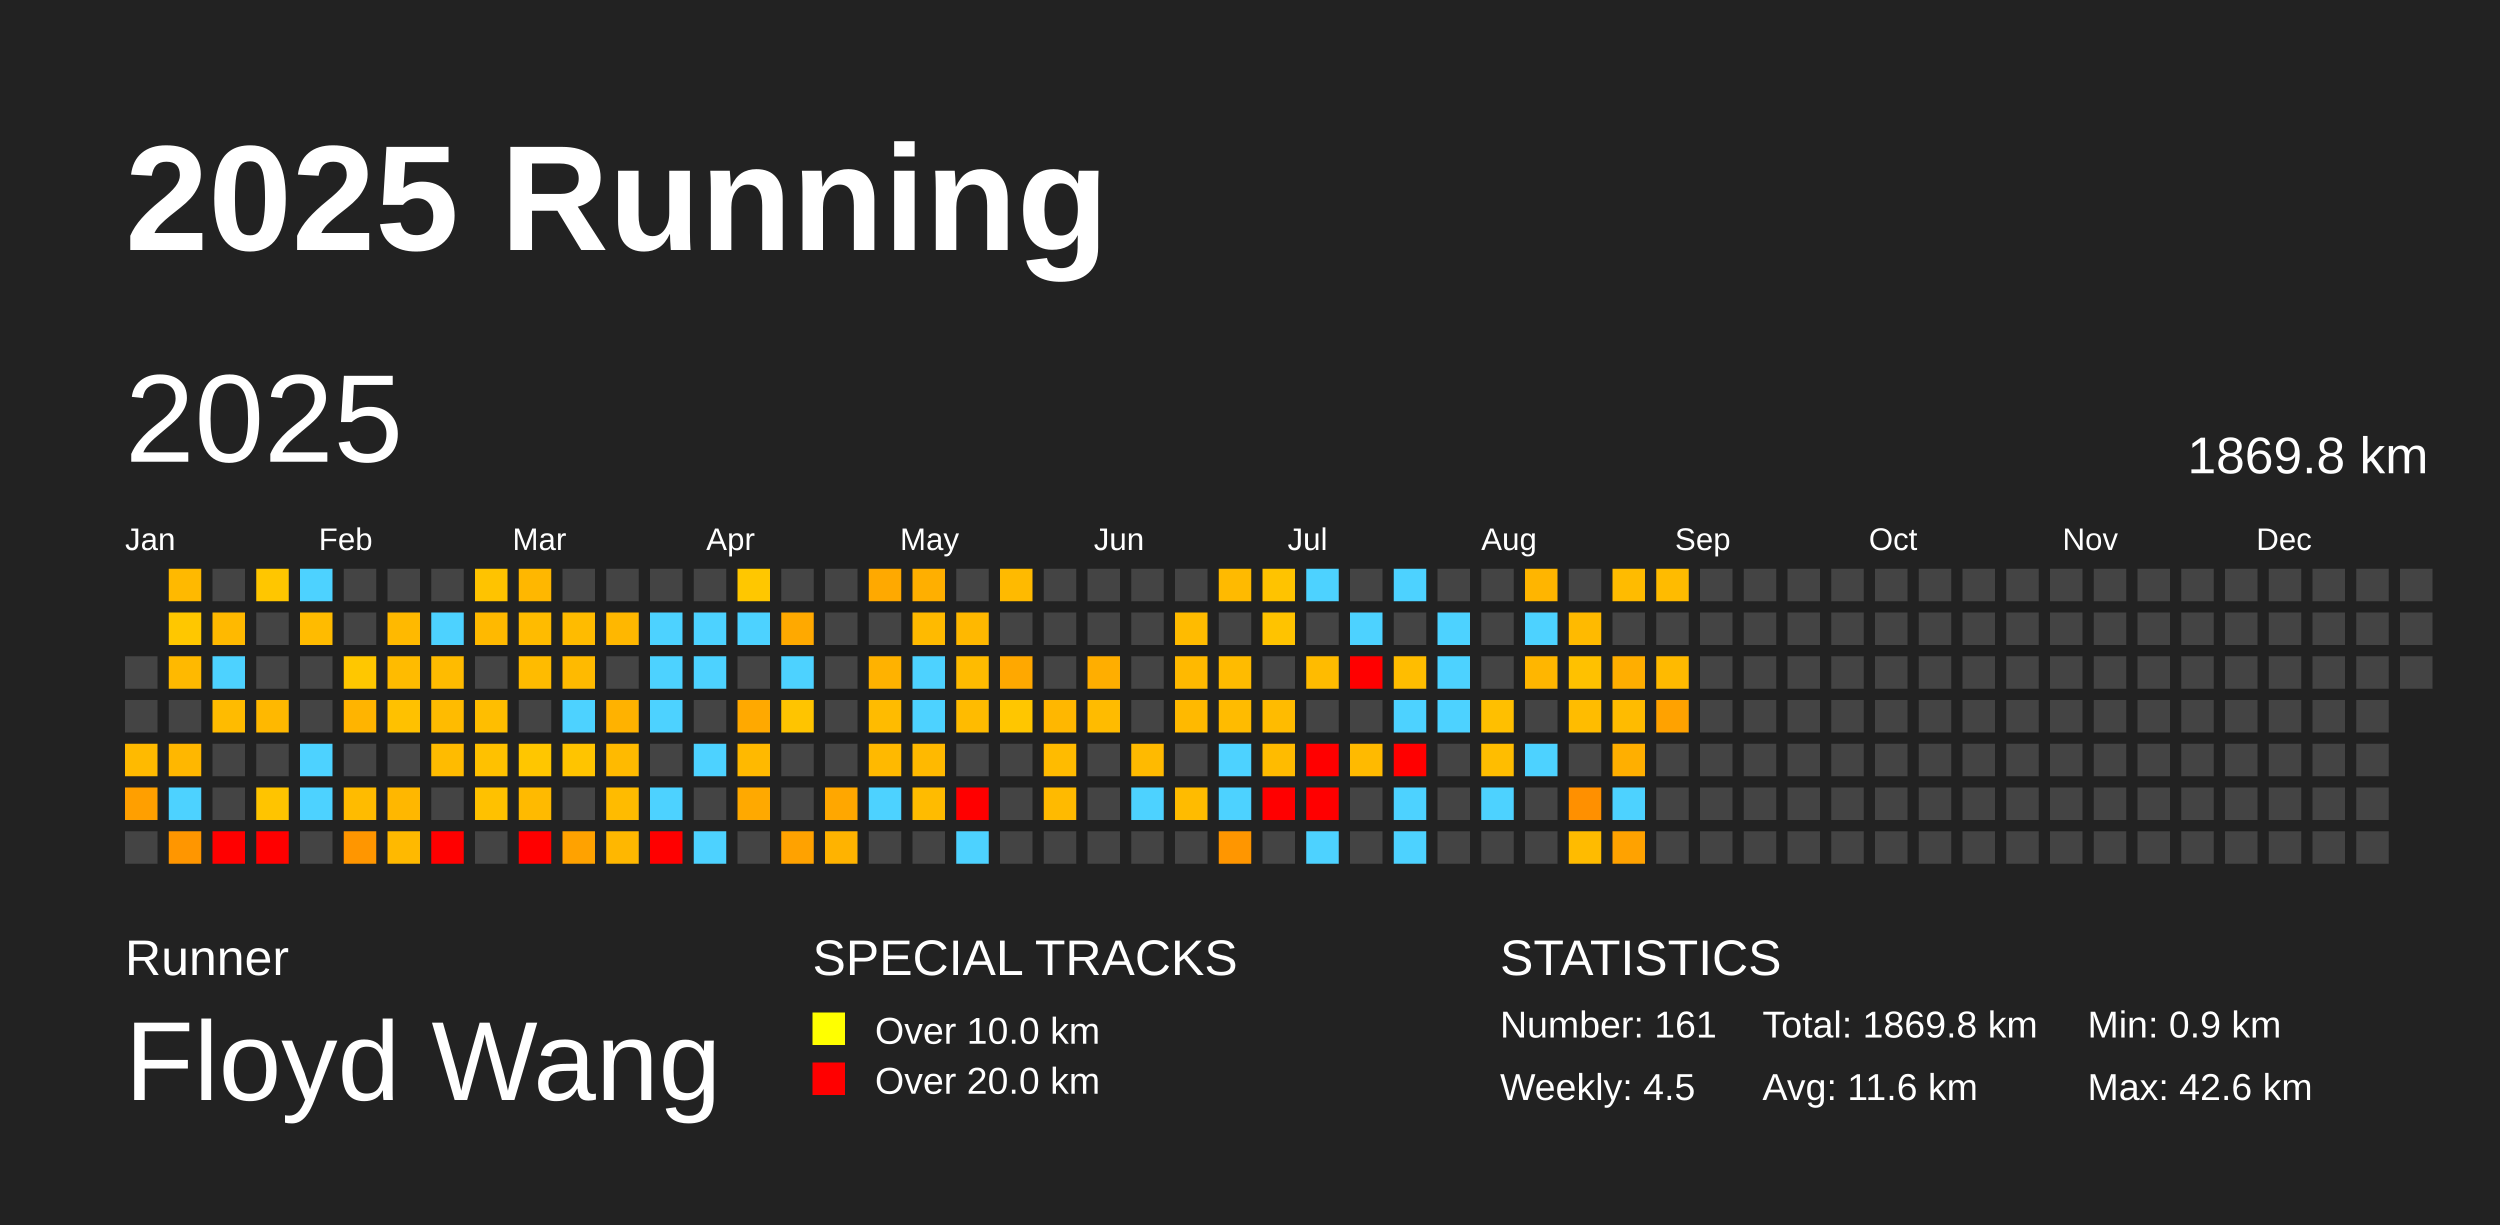
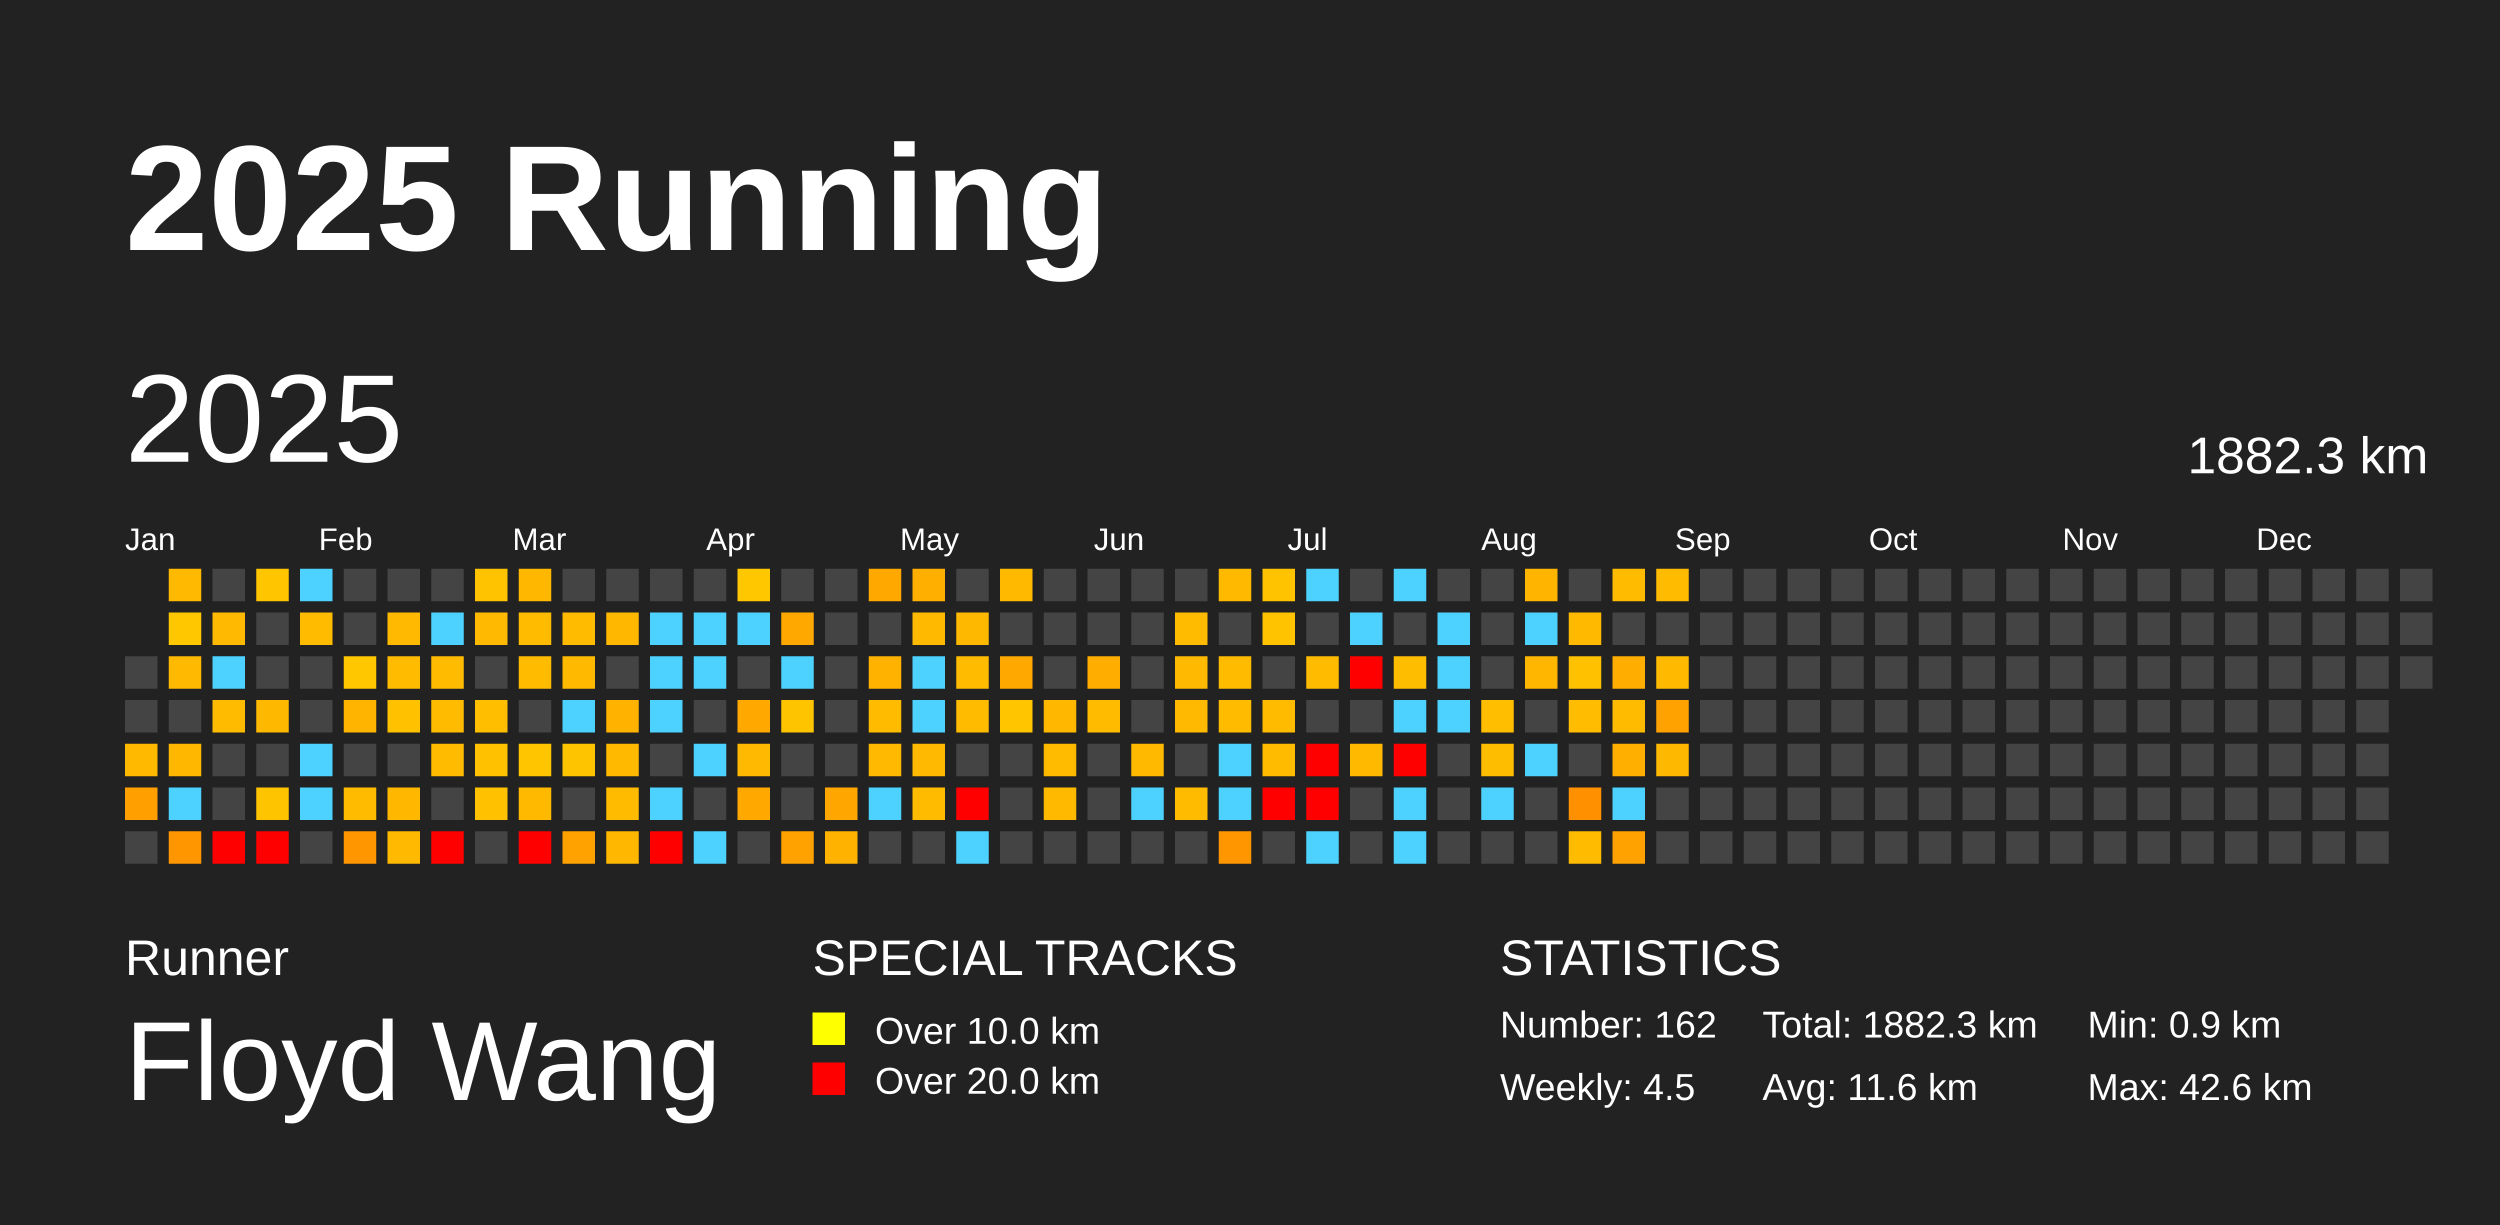
<svg xmlns="http://www.w3.org/2000/svg" baseProfile="full" height="98mm" version="1.1" viewBox="0,0,200,98" width="200mm">
  <defs />
  <rect fill="#222222" height="98" width="200" x="0" y="0" />
  <text fill="#FFFFFF" style="font-size:12px; font-family:Arial; font-weight:bold;" x="10" y="20">2025 Running</text>
  <text fill="#FFFFFF" style="font-size:4px; font-family:Arial" x="10" y="78">Runner</text>
  <text fill="#FFFFFF" style="font-size:9px; font-family:Arial" x="10" y="88">Floyd Wang</text>
  <text fill="#FFFFFF" style="font-size:4px; font-family:Arial" x="65" y="78">SPECIAL TRACKS</text>
  <rect fill="yellow" height="2.6" width="2.6" x="65" y="81" />
  <text fill="#FFFFFF" style="font-size:3px; font-family:Arial" x="70" y="83.5">Over 10.0 km</text>
  <rect fill="red" height="2.6" width="2.6" x="65" y="85" />
  <text fill="#FFFFFF" style="font-size:3px; font-family:Arial" x="70" y="87.5">Over 20.0 km</text>
  <text fill="#FFFFFF" style="font-size:4px; font-family:Arial" x="120" y="78">STATISTICS</text>
-   <text fill="#FFFFFF" style="font-size:3px; font-family:Arial" x="120" y="83">Number: 161</text>
+   <text fill="#FFFFFF" style="font-size:3px; font-family:Arial" x="120" y="83">Number: 162</text>
  <text fill="#FFFFFF" style="font-size:3px; font-family:Arial" x="120" y="88">Weekly: 4.5</text>
-   <text fill="#FFFFFF" style="font-size:3px; font-family:Arial" x="141" y="83">Total: 1869.8 km</text>
+   <text fill="#FFFFFF" style="font-size:3px; font-family:Arial" x="141" y="83">Total: 1882.3 km</text>
  <text fill="#FFFFFF" style="font-size:3px; font-family:Arial" x="141" y="88">Avg: 11.6 km</text>
  <text fill="#FFFFFF" style="font-size:3px; font-family:Arial" x="167" y="83">Min: 0.9 km</text>
  <text fill="#FFFFFF" style="font-size:3px; font-family:Arial" x="167" y="88">Max: 42.6 km</text>
  <text dominant-baseline="hanging" fill="#FFFFFF" style="font-size:10.0px; font-family:Arial;" x="10" y="30">2025</text>
-   <text dominant-baseline="hanging" fill="#FFFFFF" style="font-size:4.125px; font-family:Arial;" x="175" y="35">1869.8 km</text>
+   <text dominant-baseline="hanging" fill="#FFFFFF" style="font-size:4.125px; font-family:Arial;" x="175" y="35">1882.3 km</text>
  <text fill="#FFFFFF" style="font-size:2.5px; font-family:Arial" x="10.0" y="44">Jan</text>
  <text fill="#FFFFFF" style="font-size:2.5px; font-family:Arial" x="25.5" y="44">Feb</text>
  <text fill="#FFFFFF" style="font-size:2.5px; font-family:Arial" x="41.0" y="44">Mar</text>
  <text fill="#FFFFFF" style="font-size:2.5px; font-family:Arial" x="56.5" y="44">Apr</text>
  <text fill="#FFFFFF" style="font-size:2.5px; font-family:Arial" x="72.0" y="44">May</text>
  <text fill="#FFFFFF" style="font-size:2.5px; font-family:Arial" x="87.5" y="44">Jun</text>
  <text fill="#FFFFFF" style="font-size:2.5px; font-family:Arial" x="103.0" y="44">Jul</text>
  <text fill="#FFFFFF" style="font-size:2.5px; font-family:Arial" x="118.5" y="44">Aug</text>
  <text fill="#FFFFFF" style="font-size:2.5px; font-family:Arial" x="134.0" y="44">Sep</text>
  <text fill="#FFFFFF" style="font-size:2.5px; font-family:Arial" x="149.5" y="44">Oct</text>
  <text fill="#FFFFFF" style="font-size:2.5px; font-family:Arial" x="165.0" y="44">Nov</text>
  <text fill="#FFFFFF" style="font-size:2.5px; font-family:Arial" x="180.5" y="44">Dec</text>
  <rect fill="#444444" height="2.6" width="2.6" x="10.0" y="52.5" />
  <rect fill="#444444" height="2.6" width="2.6" x="10.0" y="56.0" />
  <rect fill="#ffba00" height="2.6" width="2.6" x="10.0" y="59.5" />
  <rect fill="#ff9f00" height="2.6" width="2.6" x="10.0" y="63.0" />
  <rect fill="#444444" height="2.6" width="2.6" x="10.0" y="66.5" />
  <rect fill="#ffb900" height="2.6" width="2.6" x="13.5" y="45.5" />
  <rect fill="#ffc700" height="2.6" width="2.6" x="13.5" y="49.0" />
  <rect fill="#ffb900" height="2.6" width="2.6" x="13.5" y="52.5" />
  <rect fill="#444444" height="2.6" width="2.6" x="13.5" y="56.0" />
  <rect fill="#ffb700" height="2.6" width="2.6" x="13.5" y="59.5" />
  <rect fill="#4dd2ff" height="2.6" width="2.6" x="13.5" y="63.0" />
  <rect fill="#ff9600" height="2.6" width="2.6" x="13.5" y="66.5" />
  <rect fill="#444444" height="2.6" width="2.6" x="17.0" y="45.5" />
  <rect fill="#ffb900" height="2.6" width="2.6" x="17.0" y="49.0" />
  <rect fill="#4dd2ff" height="2.6" width="2.6" x="17.0" y="52.5" />
  <rect fill="#ffbb00" height="2.6" width="2.6" x="17.0" y="56.0" />
  <rect fill="#444444" height="2.6" width="2.6" x="17.0" y="59.5" />
  <rect fill="#444444" height="2.6" width="2.6" x="17.0" y="63.0" />
  <rect fill="red" height="2.6" width="2.6" x="17.0" y="66.5" />
  <rect fill="#ffc600" height="2.6" width="2.6" x="20.5" y="45.5" />
  <rect fill="#444444" height="2.6" width="2.6" x="20.5" y="49.0" />
  <rect fill="#444444" height="2.6" width="2.6" x="20.5" y="52.5" />
  <rect fill="#ffb800" height="2.6" width="2.6" x="20.5" y="56.0" />
  <rect fill="#444444" height="2.6" width="2.6" x="20.5" y="59.5" />
  <rect fill="#ffc400" height="2.6" width="2.6" x="20.5" y="63.0" />
  <rect fill="red" height="2.6" width="2.6" x="20.5" y="66.5" />
  <rect fill="#4dd2ff" height="2.6" width="2.6" x="24.0" y="45.5" />
  <rect fill="#ffbb00" height="2.6" width="2.6" x="24.0" y="49.0" />
  <rect fill="#444444" height="2.6" width="2.6" x="24.0" y="52.5" />
  <rect fill="#444444" height="2.6" width="2.6" x="24.0" y="56.0" />
  <rect fill="#4dd2ff" height="2.6" width="2.6" x="24.0" y="59.5" />
  <rect fill="#4dd2ff" height="2.6" width="2.6" x="24.0" y="63.0" />
  <rect fill="#444444" height="2.6" width="2.6" x="24.0" y="66.5" />
  <rect fill="#444444" height="2.6" width="2.6" x="27.5" y="45.5" />
  <rect fill="#444444" height="2.6" width="2.6" x="27.5" y="49.0" />
  <rect fill="#ffc700" height="2.6" width="2.6" x="27.5" y="52.5" />
  <rect fill="#ffb400" height="2.6" width="2.6" x="27.5" y="56.0" />
  <rect fill="#444444" height="2.6" width="2.6" x="27.5" y="59.5" />
  <rect fill="#ffbb00" height="2.6" width="2.6" x="27.5" y="63.0" />
  <rect fill="#ff9600" height="2.6" width="2.6" x="27.5" y="66.5" />
  <rect fill="#444444" height="2.6" width="2.6" x="31.0" y="45.5" />
  <rect fill="#ffb900" height="2.6" width="2.6" x="31.0" y="49.0" />
  <rect fill="#ffbb00" height="2.6" width="2.6" x="31.0" y="52.5" />
  <rect fill="#ffc100" height="2.6" width="2.6" x="31.0" y="56.0" />
  <rect fill="#444444" height="2.6" width="2.6" x="31.0" y="59.5" />
  <rect fill="#ffb700" height="2.6" width="2.6" x="31.0" y="63.0" />
  <rect fill="#ffb900" height="2.6" width="2.6" x="31.0" y="66.5" />
  <rect fill="#444444" height="2.6" width="2.6" x="34.5" y="45.5" />
  <rect fill="#4dd2ff" height="2.6" width="2.6" x="34.5" y="49.0" />
  <rect fill="#ffbb00" height="2.6" width="2.6" x="34.5" y="52.5" />
  <rect fill="#ffbb00" height="2.6" width="2.6" x="34.5" y="56.0" />
  <rect fill="#ffbb00" height="2.6" width="2.6" x="34.5" y="59.5" />
  <rect fill="#444444" height="2.6" width="2.6" x="34.5" y="63.0" />
  <rect fill="red" height="2.6" width="2.6" x="34.5" y="66.5" />
  <rect fill="#ffc300" height="2.6" width="2.6" x="38.0" y="45.5" />
  <rect fill="#ffb900" height="2.6" width="2.6" x="38.0" y="49.0" />
  <rect fill="#444444" height="2.6" width="2.6" x="38.0" y="52.5" />
  <rect fill="#ffbe00" height="2.6" width="2.6" x="38.0" y="56.0" />
  <rect fill="#ffc100" height="2.6" width="2.6" x="38.0" y="59.5" />
  <rect fill="#ffc100" height="2.6" width="2.6" x="38.0" y="63.0" />
  <rect fill="#444444" height="2.6" width="2.6" x="38.0" y="66.5" />
  <rect fill="#ffb700" height="2.6" width="2.6" x="41.5" y="45.5" />
  <rect fill="#ffbb00" height="2.6" width="2.6" x="41.5" y="49.0" />
  <rect fill="#ffbb00" height="2.6" width="2.6" x="41.5" y="52.5" />
  <rect fill="#444444" height="2.6" width="2.6" x="41.5" y="56.0" />
  <rect fill="#ffc600" height="2.6" width="2.6" x="41.5" y="59.5" />
  <rect fill="#ffba00" height="2.6" width="2.6" x="41.5" y="63.0" />
  <rect fill="red" height="2.6" width="2.6" x="41.5" y="66.5" />
  <rect fill="#444444" height="2.6" width="2.6" x="45.0" y="45.5" />
  <rect fill="#ffbb00" height="2.6" width="2.6" x="45.0" y="49.0" />
  <rect fill="#ffba00" height="2.6" width="2.6" x="45.0" y="52.5" />
  <rect fill="#4dd2ff" height="2.6" width="2.6" x="45.0" y="56.0" />
  <rect fill="#ffc400" height="2.6" width="2.6" x="45.0" y="59.5" />
  <rect fill="#444444" height="2.6" width="2.6" x="45.0" y="63.0" />
  <rect fill="#ffa200" height="2.6" width="2.6" x="45.0" y="66.5" />
  <rect fill="#444444" height="2.6" width="2.6" x="48.5" y="45.5" />
  <rect fill="#ffb700" height="2.6" width="2.6" x="48.5" y="49.0" />
  <rect fill="#444444" height="2.6" width="2.6" x="48.5" y="52.5" />
  <rect fill="#ffb200" height="2.6" width="2.6" x="48.5" y="56.0" />
  <rect fill="#ffba00" height="2.6" width="2.6" x="48.5" y="59.5" />
  <rect fill="#ffbb00" height="2.6" width="2.6" x="48.5" y="63.0" />
  <rect fill="#ffb700" height="2.6" width="2.6" x="48.5" y="66.5" />
  <rect fill="#444444" height="2.6" width="2.6" x="52.0" y="45.5" />
  <rect fill="#4dd2ff" height="2.6" width="2.6" x="52.0" y="49.0" />
  <rect fill="#4dd2ff" height="2.6" width="2.6" x="52.0" y="52.5" />
  <rect fill="#4dd2ff" height="2.6" width="2.6" x="52.0" y="56.0" />
  <rect fill="#444444" height="2.6" width="2.6" x="52.0" y="59.5" />
  <rect fill="#4dd2ff" height="2.6" width="2.6" x="52.0" y="63.0" />
  <rect fill="red" height="2.6" width="2.6" x="52.0" y="66.5" />
  <rect fill="#444444" height="2.6" width="2.6" x="55.5" y="45.5" />
  <rect fill="#4dd2ff" height="2.6" width="2.6" x="55.5" y="49.0" />
  <rect fill="#4dd2ff" height="2.6" width="2.6" x="55.5" y="52.5" />
  <rect fill="#444444" height="2.6" width="2.6" x="55.5" y="56.0" />
  <rect fill="#4dd2ff" height="2.6" width="2.6" x="55.5" y="59.5" />
  <rect fill="#444444" height="2.6" width="2.6" x="55.5" y="63.0" />
  <rect fill="#4dd2ff" height="2.6" width="2.6" x="55.5" y="66.5" />
  <rect fill="#ffc700" height="2.6" width="2.6" x="59.0" y="45.5" />
  <rect fill="#4dd2ff" height="2.6" width="2.6" x="59.0" y="49.0" />
  <rect fill="#444444" height="2.6" width="2.6" x="59.0" y="52.5" />
  <rect fill="#ffa900" height="2.6" width="2.6" x="59.0" y="56.0" />
  <rect fill="#ffb900" height="2.6" width="2.6" x="59.0" y="59.5" />
  <rect fill="#ffa900" height="2.6" width="2.6" x="59.0" y="63.0" />
  <rect fill="#444444" height="2.6" width="2.6" x="59.0" y="66.5" />
  <rect fill="#444444" height="2.6" width="2.6" x="62.5" y="45.5" />
  <rect fill="#ffa900" height="2.6" width="2.6" x="62.5" y="49.0" />
  <rect fill="#4dd2ff" height="2.6" width="2.6" x="62.5" y="52.5" />
  <rect fill="#ffc400" height="2.6" width="2.6" x="62.5" y="56.0" />
  <rect fill="#444444" height="2.6" width="2.6" x="62.5" y="59.5" />
  <rect fill="#444444" height="2.6" width="2.6" x="62.5" y="63.0" />
  <rect fill="#ffa200" height="2.6" width="2.6" x="62.5" y="66.5" />
  <rect fill="#444444" height="2.6" width="2.6" x="66.0" y="45.5" />
  <rect fill="#444444" height="2.6" width="2.6" x="66.0" y="49.0" />
  <rect fill="#444444" height="2.6" width="2.6" x="66.0" y="52.5" />
  <rect fill="#444444" height="2.6" width="2.6" x="66.0" y="56.0" />
  <rect fill="#444444" height="2.6" width="2.6" x="66.0" y="59.5" />
  <rect fill="#ffa700" height="2.6" width="2.6" x="66.0" y="63.0" />
  <rect fill="#ffb300" height="2.6" width="2.6" x="66.0" y="66.5" />
  <rect fill="#ffa900" height="2.6" width="2.6" x="69.5" y="45.5" />
  <rect fill="#444444" height="2.6" width="2.6" x="69.5" y="49.0" />
  <rect fill="#ffb200" height="2.6" width="2.6" x="69.5" y="52.5" />
  <rect fill="#ffbb00" height="2.6" width="2.6" x="69.5" y="56.0" />
  <rect fill="#ffb900" height="2.6" width="2.6" x="69.5" y="59.5" />
  <rect fill="#4dd2ff" height="2.6" width="2.6" x="69.5" y="63.0" />
  <rect fill="#444444" height="2.6" width="2.6" x="69.5" y="66.5" />
  <rect fill="#ffaf00" height="2.6" width="2.6" x="73.0" y="45.5" />
  <rect fill="#ffba00" height="2.6" width="2.6" x="73.0" y="49.0" />
  <rect fill="#4dd2ff" height="2.6" width="2.6" x="73.0" y="52.5" />
  <rect fill="#4dd2ff" height="2.6" width="2.6" x="73.0" y="56.0" />
  <rect fill="#ffb900" height="2.6" width="2.6" x="73.0" y="59.5" />
  <rect fill="#ffbb00" height="2.6" width="2.6" x="73.0" y="63.0" />
  <rect fill="#444444" height="2.6" width="2.6" x="73.0" y="66.5" />
  <rect fill="#444444" height="2.6" width="2.6" x="76.5" y="45.5" />
  <rect fill="#ffb800" height="2.6" width="2.6" x="76.5" y="49.0" />
  <rect fill="#ffbb00" height="2.6" width="2.6" x="76.5" y="52.5" />
  <rect fill="#ffbb00" height="2.6" width="2.6" x="76.5" y="56.0" />
  <rect fill="#444444" height="2.6" width="2.6" x="76.5" y="59.5" />
  <rect fill="red" height="2.6" width="2.6" x="76.5" y="63.0" />
  <rect fill="#4dd2ff" height="2.6" width="2.6" x="76.5" y="66.5" />
  <rect fill="#ffba00" height="2.6" width="2.6" x="80.0" y="45.5" />
  <rect fill="#444444" height="2.6" width="2.6" x="80.0" y="49.0" />
  <rect fill="#ffa800" height="2.6" width="2.6" x="80.0" y="52.5" />
  <rect fill="#ffc600" height="2.6" width="2.6" x="80.0" y="56.0" />
  <rect fill="#444444" height="2.6" width="2.6" x="80.0" y="59.5" />
  <rect fill="#444444" height="2.6" width="2.6" x="80.0" y="63.0" />
  <rect fill="#444444" height="2.6" width="2.6" x="80.0" y="66.5" />
  <rect fill="#444444" height="2.6" width="2.6" x="83.5" y="45.5" />
  <rect fill="#444444" height="2.6" width="2.6" x="83.5" y="49.0" />
  <rect fill="#444444" height="2.6" width="2.6" x="83.5" y="52.5" />
  <rect fill="#ffb700" height="2.6" width="2.6" x="83.5" y="56.0" />
  <rect fill="#ffbb00" height="2.6" width="2.6" x="83.5" y="59.5" />
  <rect fill="#ffba00" height="2.6" width="2.6" x="83.5" y="63.0" />
  <rect fill="#444444" height="2.6" width="2.6" x="83.5" y="66.5" />
  <rect fill="#444444" height="2.6" width="2.6" x="87.0" y="45.5" />
  <rect fill="#444444" height="2.6" width="2.6" x="87.0" y="49.0" />
  <rect fill="#ffae00" height="2.6" width="2.6" x="87.0" y="52.5" />
  <rect fill="#ffbb00" height="2.6" width="2.6" x="87.0" y="56.0" />
  <rect fill="#444444" height="2.6" width="2.6" x="87.0" y="59.5" />
  <rect fill="#444444" height="2.6" width="2.6" x="87.0" y="63.0" />
  <rect fill="#444444" height="2.6" width="2.6" x="87.0" y="66.5" />
  <rect fill="#444444" height="2.6" width="2.6" x="90.5" y="45.5" />
  <rect fill="#444444" height="2.6" width="2.6" x="90.5" y="49.0" />
  <rect fill="#444444" height="2.6" width="2.6" x="90.5" y="52.5" />
  <rect fill="#444444" height="2.6" width="2.6" x="90.5" y="56.0" />
  <rect fill="#ffba00" height="2.6" width="2.6" x="90.5" y="59.5" />
  <rect fill="#4dd2ff" height="2.6" width="2.6" x="90.5" y="63.0" />
  <rect fill="#444444" height="2.6" width="2.6" x="90.5" y="66.5" />
  <rect fill="#444444" height="2.6" width="2.6" x="94.0" y="45.5" />
  <rect fill="#ffbb00" height="2.6" width="2.6" x="94.0" y="49.0" />
  <rect fill="#ffb900" height="2.6" width="2.6" x="94.0" y="52.5" />
  <rect fill="#ffb900" height="2.6" width="2.6" x="94.0" y="56.0" />
  <rect fill="#444444" height="2.6" width="2.6" x="94.0" y="59.5" />
  <rect fill="#ffbb00" height="2.6" width="2.6" x="94.0" y="63.0" />
  <rect fill="#444444" height="2.6" width="2.6" x="94.0" y="66.5" />
  <rect fill="#ffba00" height="2.6" width="2.6" x="97.5" y="45.5" />
  <rect fill="#444444" height="2.6" width="2.6" x="97.5" y="49.0" />
  <rect fill="#ffbb00" height="2.6" width="2.6" x="97.5" y="52.5" />
  <rect fill="#ffbb00" height="2.6" width="2.6" x="97.5" y="56.0" />
  <rect fill="#4dd2ff" height="2.6" width="2.6" x="97.5" y="59.5" />
  <rect fill="#4dd2ff" height="2.6" width="2.6" x="97.5" y="63.0" />
  <rect fill="#ff9600" height="2.6" width="2.6" x="97.5" y="66.5" />
  <rect fill="#ffc300" height="2.6" width="2.6" x="101.0" y="45.5" />
  <rect fill="#ffc300" height="2.6" width="2.6" x="101.0" y="49.0" />
  <rect fill="#444444" height="2.6" width="2.6" x="101.0" y="52.5" />
  <rect fill="#ffbb00" height="2.6" width="2.6" x="101.0" y="56.0" />
  <rect fill="#ffbb00" height="2.6" width="2.6" x="101.0" y="59.5" />
  <rect fill="red" height="2.6" width="2.6" x="101.0" y="63.0" />
  <rect fill="#444444" height="2.6" width="2.6" x="101.0" y="66.5" />
  <rect fill="#4dd2ff" height="2.6" width="2.6" x="104.5" y="45.5" />
  <rect fill="#444444" height="2.6" width="2.6" x="104.5" y="49.0" />
  <rect fill="#ffbb00" height="2.6" width="2.6" x="104.5" y="52.5" />
  <rect fill="#444444" height="2.6" width="2.6" x="104.5" y="56.0" />
  <rect fill="red" height="2.6" width="2.6" x="104.5" y="59.5" />
  <rect fill="red" height="2.6" width="2.6" x="104.5" y="63.0" />
  <rect fill="#4dd2ff" height="2.6" width="2.6" x="104.5" y="66.5" />
  <rect fill="#444444" height="2.6" width="2.6" x="108.0" y="45.5" />
  <rect fill="#4dd2ff" height="2.6" width="2.6" x="108.0" y="49.0" />
  <rect fill="red" height="2.6" width="2.6" x="108.0" y="52.5" />
  <rect fill="#444444" height="2.6" width="2.6" x="108.0" y="56.0" />
  <rect fill="#ffba00" height="2.6" width="2.6" x="108.0" y="59.5" />
  <rect fill="#444444" height="2.6" width="2.6" x="108.0" y="63.0" />
  <rect fill="#444444" height="2.6" width="2.6" x="108.0" y="66.5" />
  <rect fill="#4dd2ff" height="2.6" width="2.6" x="111.5" y="45.5" />
  <rect fill="#444444" height="2.6" width="2.6" x="111.5" y="49.0" />
  <rect fill="#ffbd00" height="2.6" width="2.6" x="111.5" y="52.5" />
  <rect fill="#4dd2ff" height="2.6" width="2.6" x="111.5" y="56.0" />
  <rect fill="red" height="2.6" width="2.6" x="111.5" y="59.5" />
  <rect fill="#4dd2ff" height="2.6" width="2.6" x="111.5" y="63.0" />
  <rect fill="#4dd2ff" height="2.6" width="2.6" x="111.5" y="66.5" />
  <rect fill="#444444" height="2.6" width="2.6" x="115.0" y="45.5" />
  <rect fill="#4dd2ff" height="2.6" width="2.6" x="115.0" y="49.0" />
  <rect fill="#4dd2ff" height="2.6" width="2.6" x="115.0" y="52.5" />
  <rect fill="#4dd2ff" height="2.6" width="2.6" x="115.0" y="56.0" />
  <rect fill="#444444" height="2.6" width="2.6" x="115.0" y="59.5" />
  <rect fill="#444444" height="2.6" width="2.6" x="115.0" y="63.0" />
  <rect fill="#444444" height="2.6" width="2.6" x="115.0" y="66.5" />
  <rect fill="#444444" height="2.6" width="2.6" x="118.5" y="45.5" />
  <rect fill="#444444" height="2.6" width="2.6" x="118.5" y="49.0" />
  <rect fill="#444444" height="2.6" width="2.6" x="118.5" y="52.5" />
  <rect fill="#ffbf00" height="2.6" width="2.6" x="118.5" y="56.0" />
  <rect fill="#ffbd00" height="2.6" width="2.6" x="118.5" y="59.5" />
  <rect fill="#4dd2ff" height="2.6" width="2.6" x="118.5" y="63.0" />
  <rect fill="#444444" height="2.6" width="2.6" x="118.5" y="66.5" />
  <rect fill="#ffb500" height="2.6" width="2.6" x="122.0" y="45.5" />
  <rect fill="#4dd2ff" height="2.6" width="2.6" x="122.0" y="49.0" />
  <rect fill="#ffb600" height="2.6" width="2.6" x="122.0" y="52.5" />
  <rect fill="#444444" height="2.6" width="2.6" x="122.0" y="56.0" />
  <rect fill="#4dd2ff" height="2.6" width="2.6" x="122.0" y="59.5" />
  <rect fill="#444444" height="2.6" width="2.6" x="122.0" y="63.0" />
  <rect fill="#444444" height="2.6" width="2.6" x="122.0" y="66.5" />
  <rect fill="#444444" height="2.6" width="2.6" x="125.5" y="45.5" />
  <rect fill="#ffba00" height="2.6" width="2.6" x="125.5" y="49.0" />
  <rect fill="#ffc100" height="2.6" width="2.6" x="125.5" y="52.5" />
  <rect fill="#ffbc00" height="2.6" width="2.6" x="125.5" y="56.0" />
  <rect fill="#444444" height="2.6" width="2.6" x="125.5" y="59.5" />
  <rect fill="#ff9000" height="2.6" width="2.6" x="125.5" y="63.0" />
  <rect fill="#ffbb00" height="2.6" width="2.6" x="125.5" y="66.5" />
  <rect fill="#ffbb00" height="2.6" width="2.6" x="129.0" y="45.5" />
  <rect fill="#444444" height="2.6" width="2.6" x="129.0" y="49.0" />
  <rect fill="#ffae00" height="2.6" width="2.6" x="129.0" y="52.5" />
  <rect fill="#ffbb00" height="2.6" width="2.6" x="129.0" y="56.0" />
  <rect fill="#ffaf00" height="2.6" width="2.6" x="129.0" y="59.5" />
  <rect fill="#4dd2ff" height="2.6" width="2.6" x="129.0" y="63.0" />
  <rect fill="#ffa200" height="2.6" width="2.6" x="129.0" y="66.5" />
  <rect fill="#ffbb00" height="2.6" width="2.6" x="132.5" y="45.5" />
  <rect fill="#444444" height="2.6" width="2.6" x="132.5" y="49.0" />
  <rect fill="#ffba00" height="2.6" width="2.6" x="132.5" y="52.5" />
  <rect fill="#ffa200" height="2.6" width="2.6" x="132.5" y="56.0" />
-   <rect fill="#444444" height="2.6" width="2.6" x="132.5" y="59.5" />
+   <rect fill="#ffb800" height="2.6" width="2.6" x="132.5" y="59.5" />
  <rect fill="#444444" height="2.6" width="2.6" x="132.5" y="63.0" />
  <rect fill="#444444" height="2.6" width="2.6" x="132.5" y="66.5" />
  <rect fill="#444444" height="2.6" width="2.6" x="136.0" y="45.5" />
  <rect fill="#444444" height="2.6" width="2.6" x="136.0" y="49.0" />
  <rect fill="#444444" height="2.6" width="2.6" x="136.0" y="52.5" />
  <rect fill="#444444" height="2.6" width="2.6" x="136.0" y="56.0" />
  <rect fill="#444444" height="2.6" width="2.6" x="136.0" y="59.5" />
  <rect fill="#444444" height="2.6" width="2.6" x="136.0" y="63.0" />
  <rect fill="#444444" height="2.6" width="2.6" x="136.0" y="66.5" />
  <rect fill="#444444" height="2.6" width="2.6" x="139.5" y="45.5" />
  <rect fill="#444444" height="2.6" width="2.6" x="139.5" y="49.0" />
  <rect fill="#444444" height="2.6" width="2.6" x="139.5" y="52.5" />
  <rect fill="#444444" height="2.6" width="2.6" x="139.5" y="56.0" />
  <rect fill="#444444" height="2.6" width="2.6" x="139.5" y="59.5" />
  <rect fill="#444444" height="2.6" width="2.6" x="139.5" y="63.0" />
  <rect fill="#444444" height="2.6" width="2.6" x="139.5" y="66.5" />
  <rect fill="#444444" height="2.6" width="2.6" x="143.0" y="45.5" />
  <rect fill="#444444" height="2.6" width="2.6" x="143.0" y="49.0" />
  <rect fill="#444444" height="2.6" width="2.6" x="143.0" y="52.5" />
  <rect fill="#444444" height="2.6" width="2.6" x="143.0" y="56.0" />
  <rect fill="#444444" height="2.6" width="2.6" x="143.0" y="59.5" />
  <rect fill="#444444" height="2.6" width="2.6" x="143.0" y="63.0" />
  <rect fill="#444444" height="2.6" width="2.6" x="143.0" y="66.5" />
  <rect fill="#444444" height="2.6" width="2.6" x="146.5" y="45.5" />
  <rect fill="#444444" height="2.6" width="2.6" x="146.5" y="49.0" />
  <rect fill="#444444" height="2.6" width="2.6" x="146.5" y="52.5" />
  <rect fill="#444444" height="2.6" width="2.6" x="146.5" y="56.0" />
  <rect fill="#444444" height="2.6" width="2.6" x="146.5" y="59.5" />
  <rect fill="#444444" height="2.6" width="2.6" x="146.5" y="63.0" />
  <rect fill="#444444" height="2.6" width="2.6" x="146.5" y="66.5" />
  <rect fill="#444444" height="2.6" width="2.6" x="150.0" y="45.5" />
  <rect fill="#444444" height="2.6" width="2.6" x="150.0" y="49.0" />
  <rect fill="#444444" height="2.6" width="2.6" x="150.0" y="52.5" />
  <rect fill="#444444" height="2.6" width="2.6" x="150.0" y="56.0" />
  <rect fill="#444444" height="2.6" width="2.6" x="150.0" y="59.5" />
  <rect fill="#444444" height="2.6" width="2.6" x="150.0" y="63.0" />
  <rect fill="#444444" height="2.6" width="2.6" x="150.0" y="66.5" />
  <rect fill="#444444" height="2.6" width="2.6" x="153.5" y="45.5" />
  <rect fill="#444444" height="2.6" width="2.6" x="153.5" y="49.0" />
  <rect fill="#444444" height="2.6" width="2.6" x="153.5" y="52.5" />
  <rect fill="#444444" height="2.6" width="2.6" x="153.5" y="56.0" />
  <rect fill="#444444" height="2.6" width="2.6" x="153.5" y="59.5" />
  <rect fill="#444444" height="2.6" width="2.6" x="153.5" y="63.0" />
  <rect fill="#444444" height="2.6" width="2.6" x="153.5" y="66.5" />
  <rect fill="#444444" height="2.6" width="2.6" x="157.0" y="45.5" />
  <rect fill="#444444" height="2.6" width="2.6" x="157.0" y="49.0" />
  <rect fill="#444444" height="2.6" width="2.6" x="157.0" y="52.5" />
  <rect fill="#444444" height="2.6" width="2.6" x="157.0" y="56.0" />
  <rect fill="#444444" height="2.6" width="2.6" x="157.0" y="59.5" />
  <rect fill="#444444" height="2.6" width="2.6" x="157.0" y="63.0" />
  <rect fill="#444444" height="2.6" width="2.6" x="157.0" y="66.5" />
  <rect fill="#444444" height="2.6" width="2.6" x="160.5" y="45.5" />
  <rect fill="#444444" height="2.6" width="2.6" x="160.5" y="49.0" />
  <rect fill="#444444" height="2.6" width="2.6" x="160.5" y="52.5" />
  <rect fill="#444444" height="2.6" width="2.6" x="160.5" y="56.0" />
  <rect fill="#444444" height="2.6" width="2.6" x="160.5" y="59.5" />
  <rect fill="#444444" height="2.6" width="2.6" x="160.5" y="63.0" />
  <rect fill="#444444" height="2.6" width="2.6" x="160.5" y="66.5" />
  <rect fill="#444444" height="2.6" width="2.6" x="164.0" y="45.5" />
  <rect fill="#444444" height="2.6" width="2.6" x="164.0" y="49.0" />
  <rect fill="#444444" height="2.6" width="2.6" x="164.0" y="52.5" />
  <rect fill="#444444" height="2.6" width="2.6" x="164.0" y="56.0" />
  <rect fill="#444444" height="2.6" width="2.6" x="164.0" y="59.5" />
  <rect fill="#444444" height="2.6" width="2.6" x="164.0" y="63.0" />
  <rect fill="#444444" height="2.6" width="2.6" x="164.0" y="66.5" />
  <rect fill="#444444" height="2.6" width="2.6" x="167.5" y="45.5" />
  <rect fill="#444444" height="2.6" width="2.6" x="167.5" y="49.0" />
  <rect fill="#444444" height="2.6" width="2.6" x="167.5" y="52.5" />
  <rect fill="#444444" height="2.6" width="2.6" x="167.5" y="56.0" />
  <rect fill="#444444" height="2.6" width="2.6" x="167.5" y="59.5" />
  <rect fill="#444444" height="2.6" width="2.6" x="167.5" y="63.0" />
  <rect fill="#444444" height="2.6" width="2.6" x="167.5" y="66.5" />
  <rect fill="#444444" height="2.6" width="2.6" x="171.0" y="45.5" />
  <rect fill="#444444" height="2.6" width="2.6" x="171.0" y="49.0" />
  <rect fill="#444444" height="2.6" width="2.6" x="171.0" y="52.5" />
  <rect fill="#444444" height="2.6" width="2.6" x="171.0" y="56.0" />
  <rect fill="#444444" height="2.6" width="2.6" x="171.0" y="59.5" />
  <rect fill="#444444" height="2.6" width="2.6" x="171.0" y="63.0" />
  <rect fill="#444444" height="2.6" width="2.6" x="171.0" y="66.5" />
  <rect fill="#444444" height="2.6" width="2.6" x="174.5" y="45.5" />
  <rect fill="#444444" height="2.6" width="2.6" x="174.5" y="49.0" />
  <rect fill="#444444" height="2.6" width="2.6" x="174.5" y="52.5" />
  <rect fill="#444444" height="2.6" width="2.6" x="174.5" y="56.0" />
  <rect fill="#444444" height="2.6" width="2.6" x="174.5" y="59.5" />
  <rect fill="#444444" height="2.6" width="2.6" x="174.5" y="63.0" />
  <rect fill="#444444" height="2.6" width="2.6" x="174.5" y="66.5" />
  <rect fill="#444444" height="2.6" width="2.6" x="178.0" y="45.5" />
  <rect fill="#444444" height="2.6" width="2.6" x="178.0" y="49.0" />
  <rect fill="#444444" height="2.6" width="2.6" x="178.0" y="52.5" />
  <rect fill="#444444" height="2.6" width="2.6" x="178.0" y="56.0" />
  <rect fill="#444444" height="2.6" width="2.6" x="178.0" y="59.5" />
  <rect fill="#444444" height="2.6" width="2.6" x="178.0" y="63.0" />
  <rect fill="#444444" height="2.6" width="2.6" x="178.0" y="66.5" />
  <rect fill="#444444" height="2.6" width="2.6" x="181.5" y="45.5" />
  <rect fill="#444444" height="2.6" width="2.6" x="181.5" y="49.0" />
  <rect fill="#444444" height="2.6" width="2.6" x="181.5" y="52.5" />
  <rect fill="#444444" height="2.6" width="2.6" x="181.5" y="56.0" />
  <rect fill="#444444" height="2.6" width="2.6" x="181.5" y="59.5" />
  <rect fill="#444444" height="2.6" width="2.6" x="181.5" y="63.0" />
  <rect fill="#444444" height="2.6" width="2.6" x="181.5" y="66.5" />
  <rect fill="#444444" height="2.6" width="2.6" x="185.0" y="45.5" />
  <rect fill="#444444" height="2.6" width="2.6" x="185.0" y="49.0" />
  <rect fill="#444444" height="2.6" width="2.6" x="185.0" y="52.5" />
  <rect fill="#444444" height="2.6" width="2.6" x="185.0" y="56.0" />
  <rect fill="#444444" height="2.6" width="2.6" x="185.0" y="59.5" />
  <rect fill="#444444" height="2.6" width="2.6" x="185.0" y="63.0" />
  <rect fill="#444444" height="2.6" width="2.6" x="185.0" y="66.5" />
  <rect fill="#444444" height="2.6" width="2.6" x="188.5" y="45.5" />
  <rect fill="#444444" height="2.6" width="2.6" x="188.5" y="49.0" />
  <rect fill="#444444" height="2.6" width="2.6" x="188.5" y="52.5" />
  <rect fill="#444444" height="2.6" width="2.6" x="188.5" y="56.0" />
  <rect fill="#444444" height="2.6" width="2.6" x="188.5" y="59.5" />
  <rect fill="#444444" height="2.6" width="2.6" x="188.5" y="63.0" />
  <rect fill="#444444" height="2.6" width="2.6" x="188.5" y="66.5" />
  <rect fill="#444444" height="2.6" width="2.6" x="192.0" y="45.5" />
  <rect fill="#444444" height="2.6" width="2.6" x="192.0" y="49.0" />
  <rect fill="#444444" height="2.6" width="2.6" x="192.0" y="52.5" />
</svg>
